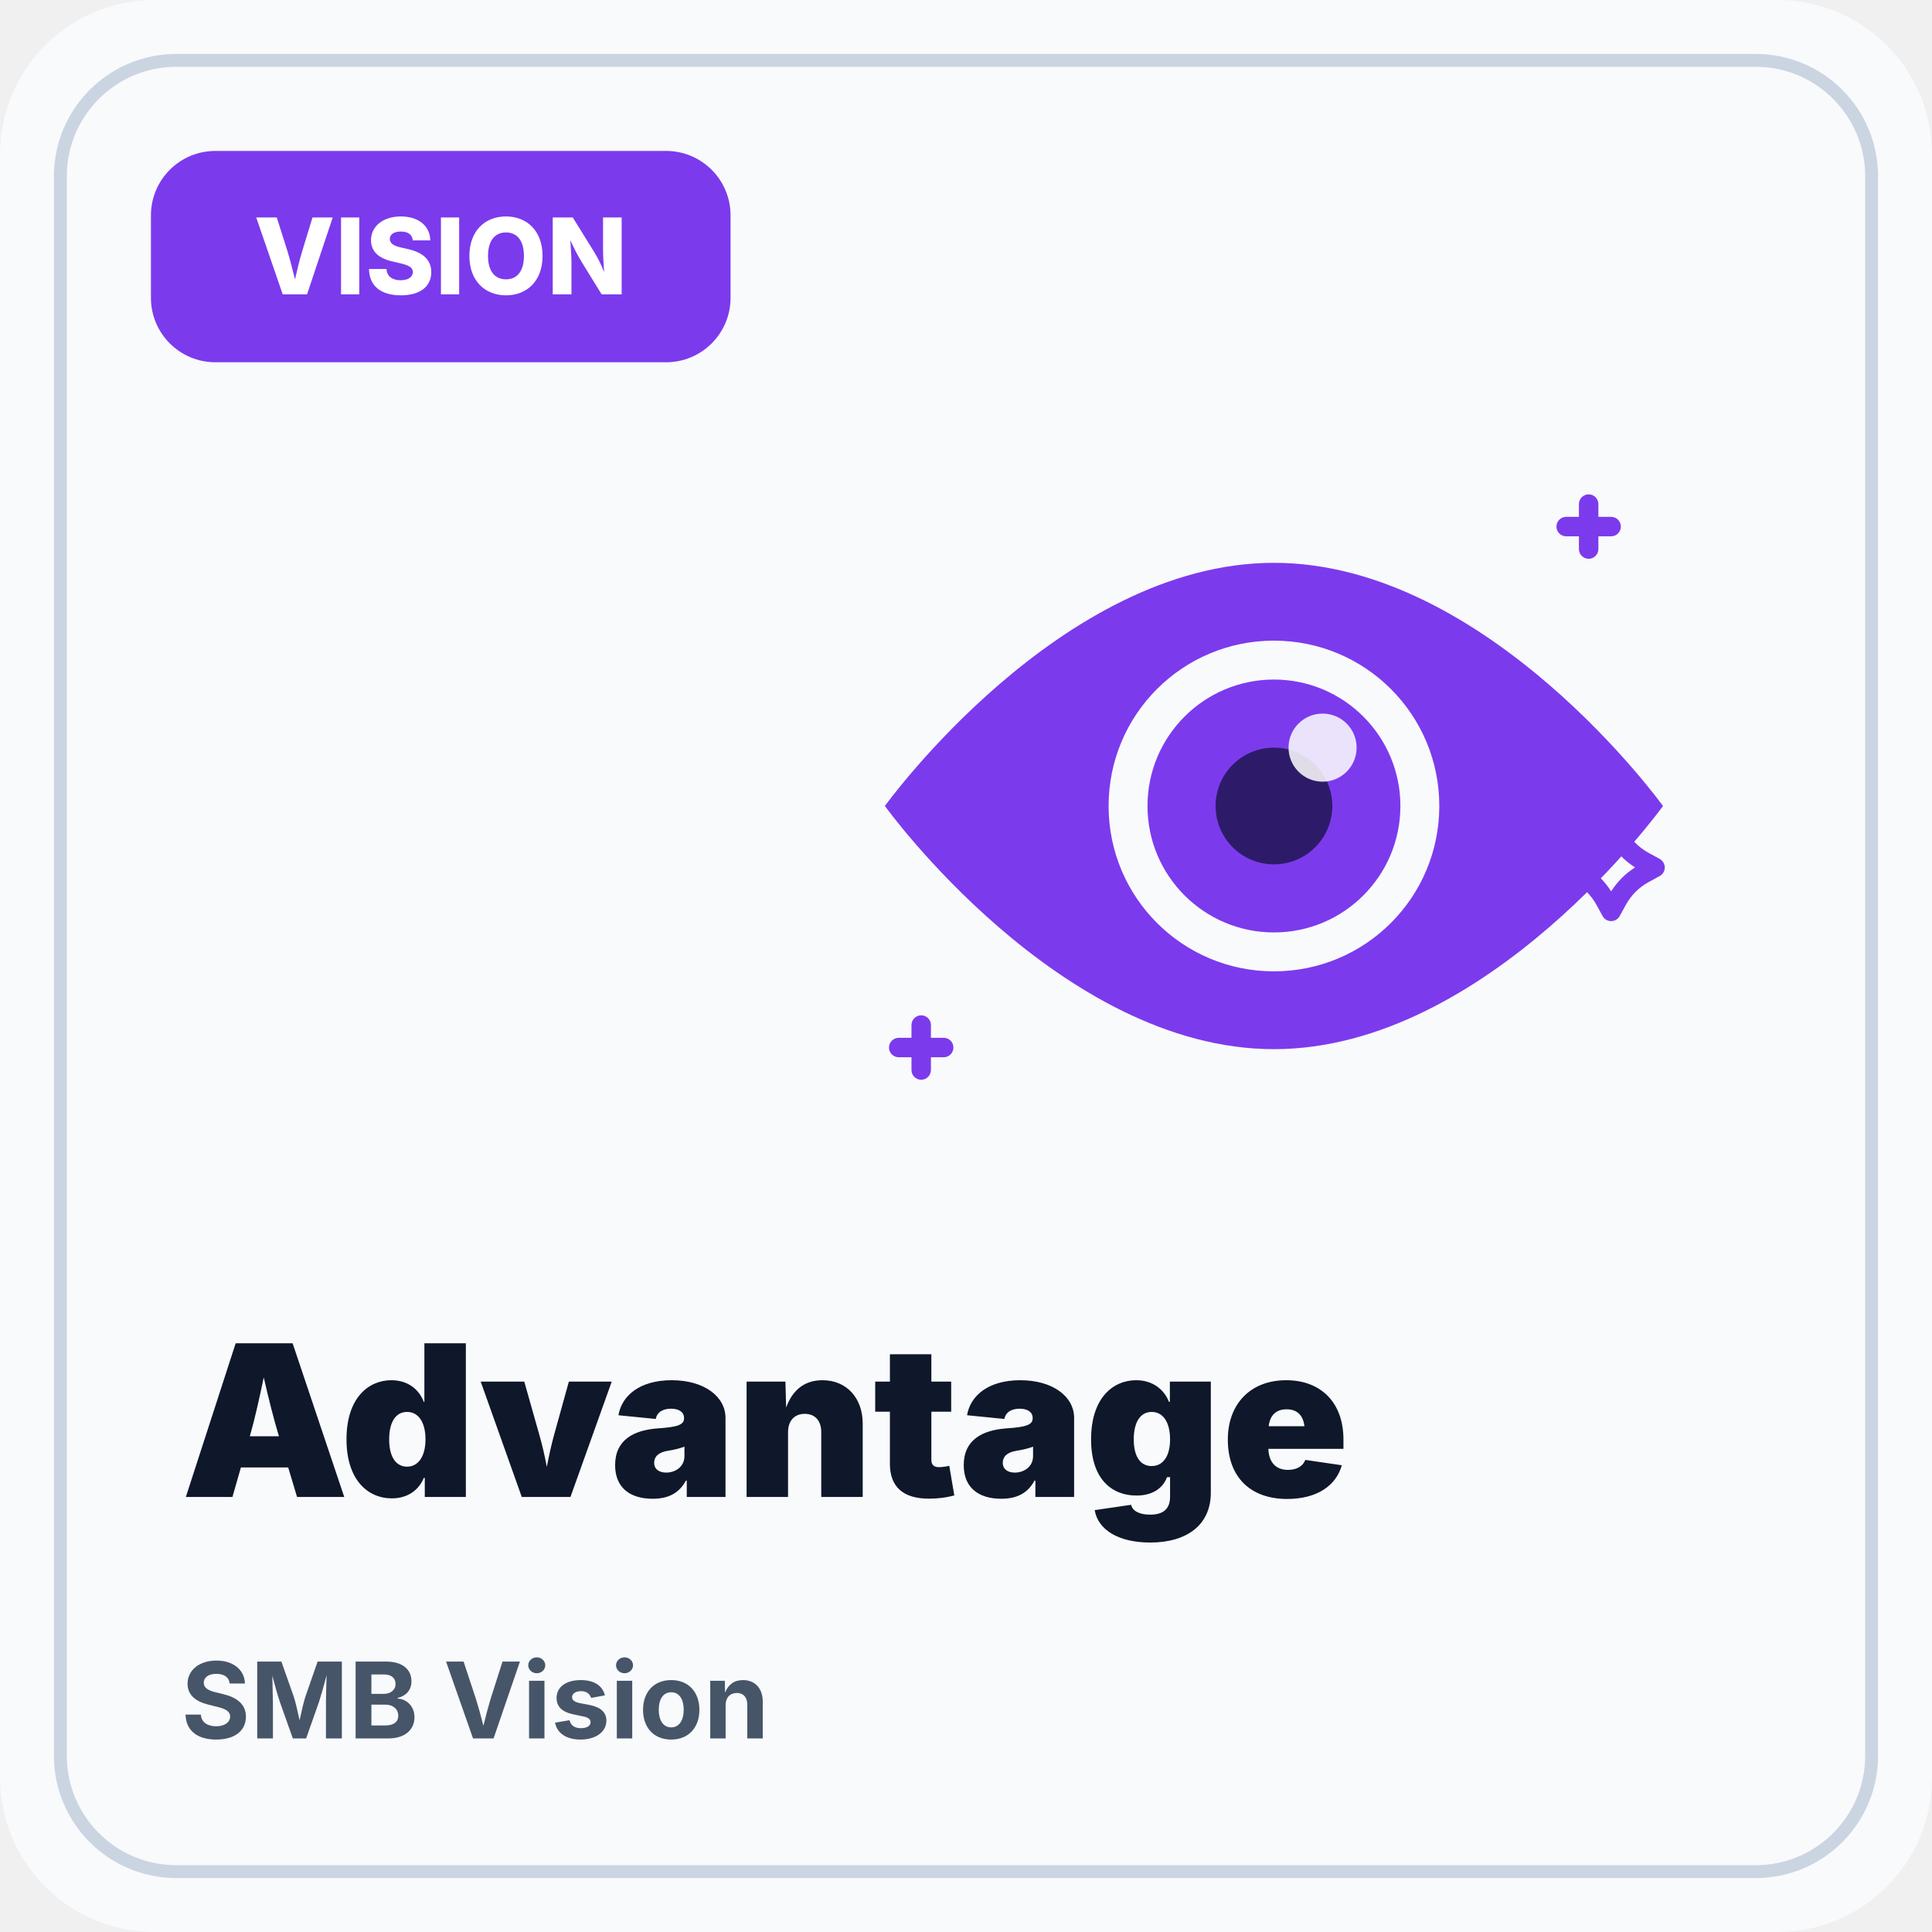
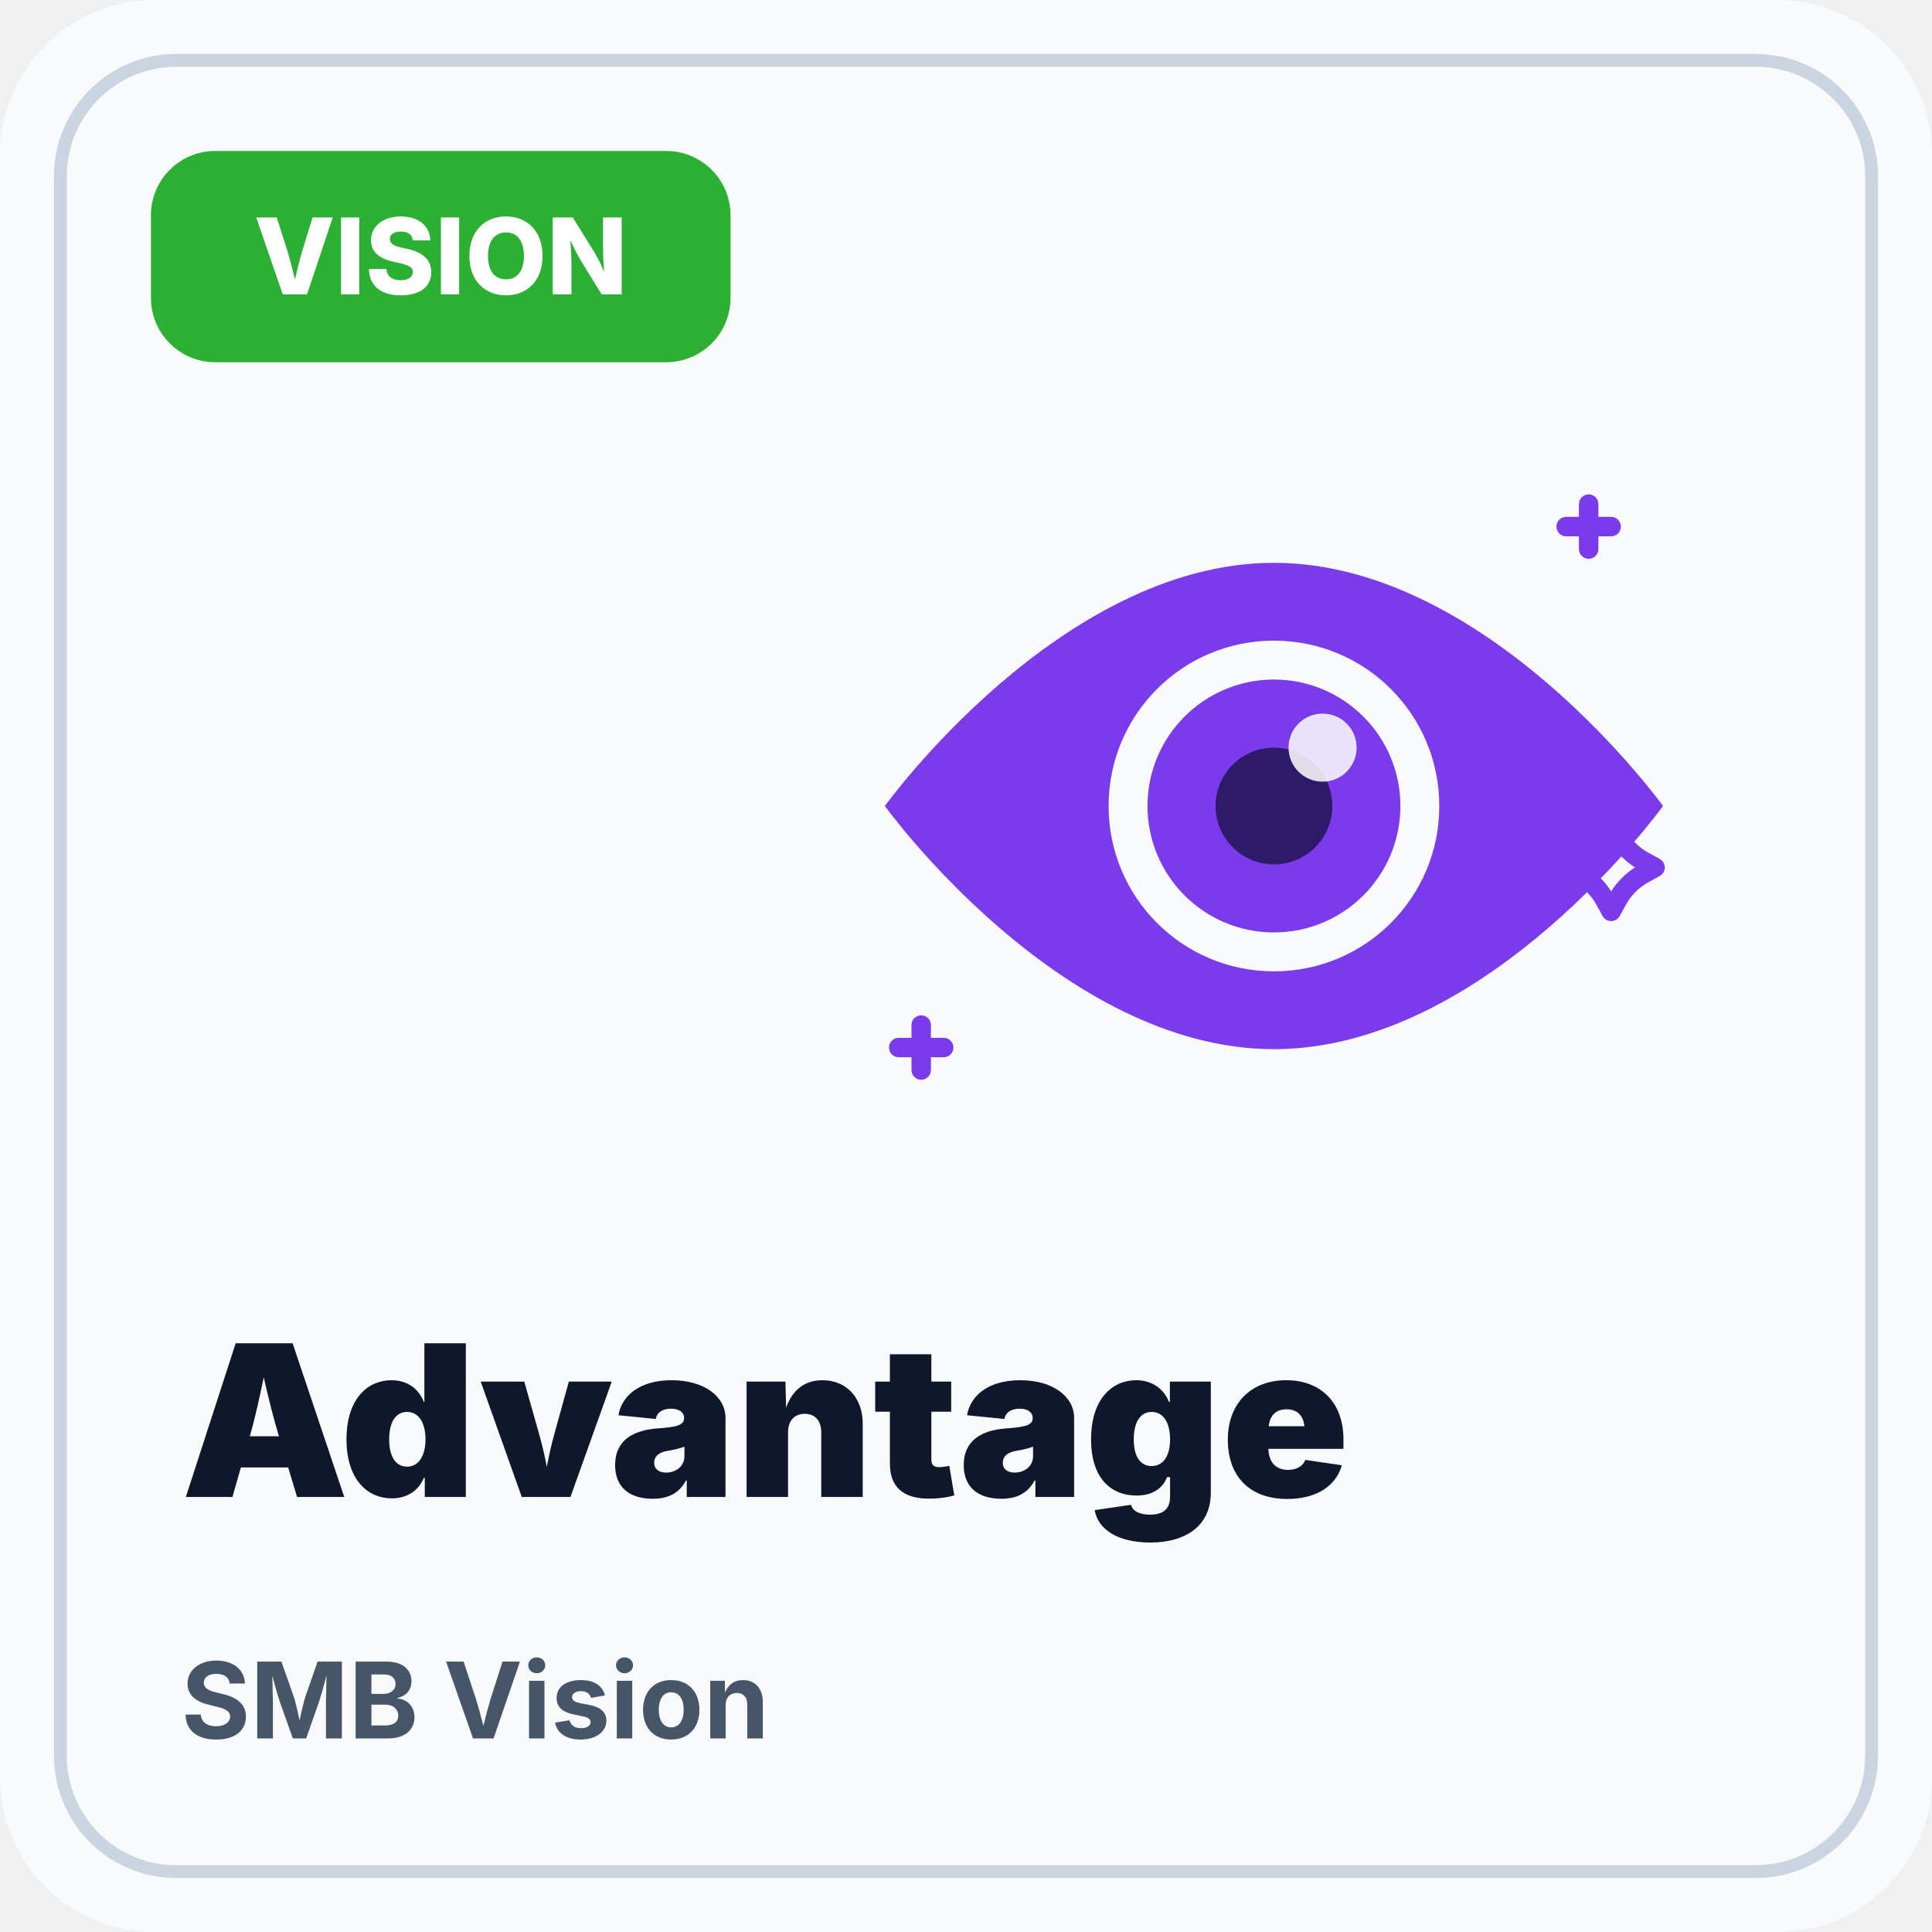
<svg xmlns="http://www.w3.org/2000/svg" viewBox="100 100 300 300">
  <defs>
    <symbol id="eyeIcon" viewBox="0 0 100 100">
      <path d="M50 25C28 25 10 50 10 50s18 25 40 25 40-25 40-25S72 25 50 25zm0 42c-9.4 0-17-7.6-17-17s7.6-17 17-17 17 7.6 17 17-7.6 17-17 17z" fill="#7C3AED" />
      <circle cx="50" cy="50" r="13" fill="#7C3AED" />
      <circle cx="50" cy="50" r="6" fill="#2D1B69" />
      <circle cx="55" cy="44" r="3.5" fill="#FFFFFF" opacity="0.85" />
      <path d="m82.355 17.961c-0.551 0-1 0.449-1 1v1.312h-1.312c-0.551 0-1 0.449-1 1 0 0.551 0.449 1 1 1h1.312v1.312c0 0.551 0.449 1 1 1s1-0.449 1-1v-1.312h1.312c0.551 0 1-0.449 1-1 0-0.551-0.449-1-1-1h-1.312v-1.312c0-0.555-0.449-1-1-1z" fill="#7C3AED" />
      <path d="m13.734 78.145c0.551 0 1-0.449 1-1v-1.312h1.312c0.551 0 1-0.449 1-1s-0.449-1-1-1h-1.312v-1.312c0-0.551-0.449-1-1-1s-1 0.449-1 1v1.312h-1.312c-0.551 0-1 0.449-1 1s0.449 1 1 1h1.312v1.312c0 0.551 0.449 1 1 1z" fill="#7C3AED" />
      <path d="m89.66 55.441-1.156-0.633c-0.984-0.539-1.789-1.344-2.328-2.328l-0.633-1.156c-0.352-0.641-1.402-0.641-1.754 0l-0.633 1.156c-0.539 0.984-1.344 1.789-2.328 2.328l-1.156 0.633c-0.32 0.176-0.52 0.512-0.52 0.879 0 0.363 0.199 0.703 0.52 0.879l1.156 0.633c0.984 0.539 1.789 1.344 2.328 2.328l0.633 1.156c0.176 0.32 0.512 0.52 0.879 0.52 0.363 0 0.703-0.199 0.879-0.52l0.633-1.156c0.539-0.984 1.344-1.789 2.328-2.328l1.156-0.633c0.32-0.176 0.52-0.512 0.52-0.879-0.004-0.367-0.203-0.703-0.523-0.879zm-4.992 3.336c-0.625-0.996-1.465-1.832-2.461-2.461 0.996-0.625 1.836-1.465 2.461-2.461 0.625 0.996 1.465 1.832 2.461 2.461-0.996 0.629-1.836 1.469-2.461 2.461z" fill="#7C3AED" />
    </symbol>
  </defs>
  <rect width="300" height="300" rx="24" fill="#F8FAFC" x="100" y="100" style="stroke-width: 1;" />
  <rect x="109.375" y="109.375" width="281.25" height="281.25" rx="18" fill="none" stroke="#CBD5E1" stroke-width="2" style="stroke-width: 2;" />
-   <rect x="123.438" y="123.438" width="90" height="32.813" rx="10" fill="#7C3AED" style="stroke-width: 1;" />
+   <rect x="123.438" y="123.438" width="90" height="32.813" rx="10" fill="#2BB034" style="stroke-width: 1;" />
  <text x="168.438" y="145.703" text-anchor="middle" font-size="14" font-weight="800" font-family="Inter, ui-sans-serif, system-ui, -apple-system, Segoe UI, Roboto, Arial" fill="#FFFFFF" style="white-space: pre; stroke-width: 1; font-size: 16.4px;">VISION</text>
  <use href="#eyeIcon" width="74" height="74" transform="matrix(2.040992, 0, 0, 2.040992, 222.3012, 149.6374)" style="" />
  <text x="128.125" y="332.448" font-size="28" font-weight="900" font-family="Inter, ui-sans-serif, system-ui, -apple-system, Segoe UI, Roboto, Arial" fill="#0F172A" style="white-space: pre; stroke-width: 1; font-size: 32.8px;">Advantage</text>
  <text x="128.125" y="369.948" font-size="14" font-weight="700" font-family="Inter, ui-sans-serif, system-ui, -apple-system, Segoe UI, Roboto, Arial" fill="#475569" style="white-space: pre; stroke-width: 1; font-size: 16.4px;">SMB Vision</text>
</svg>
